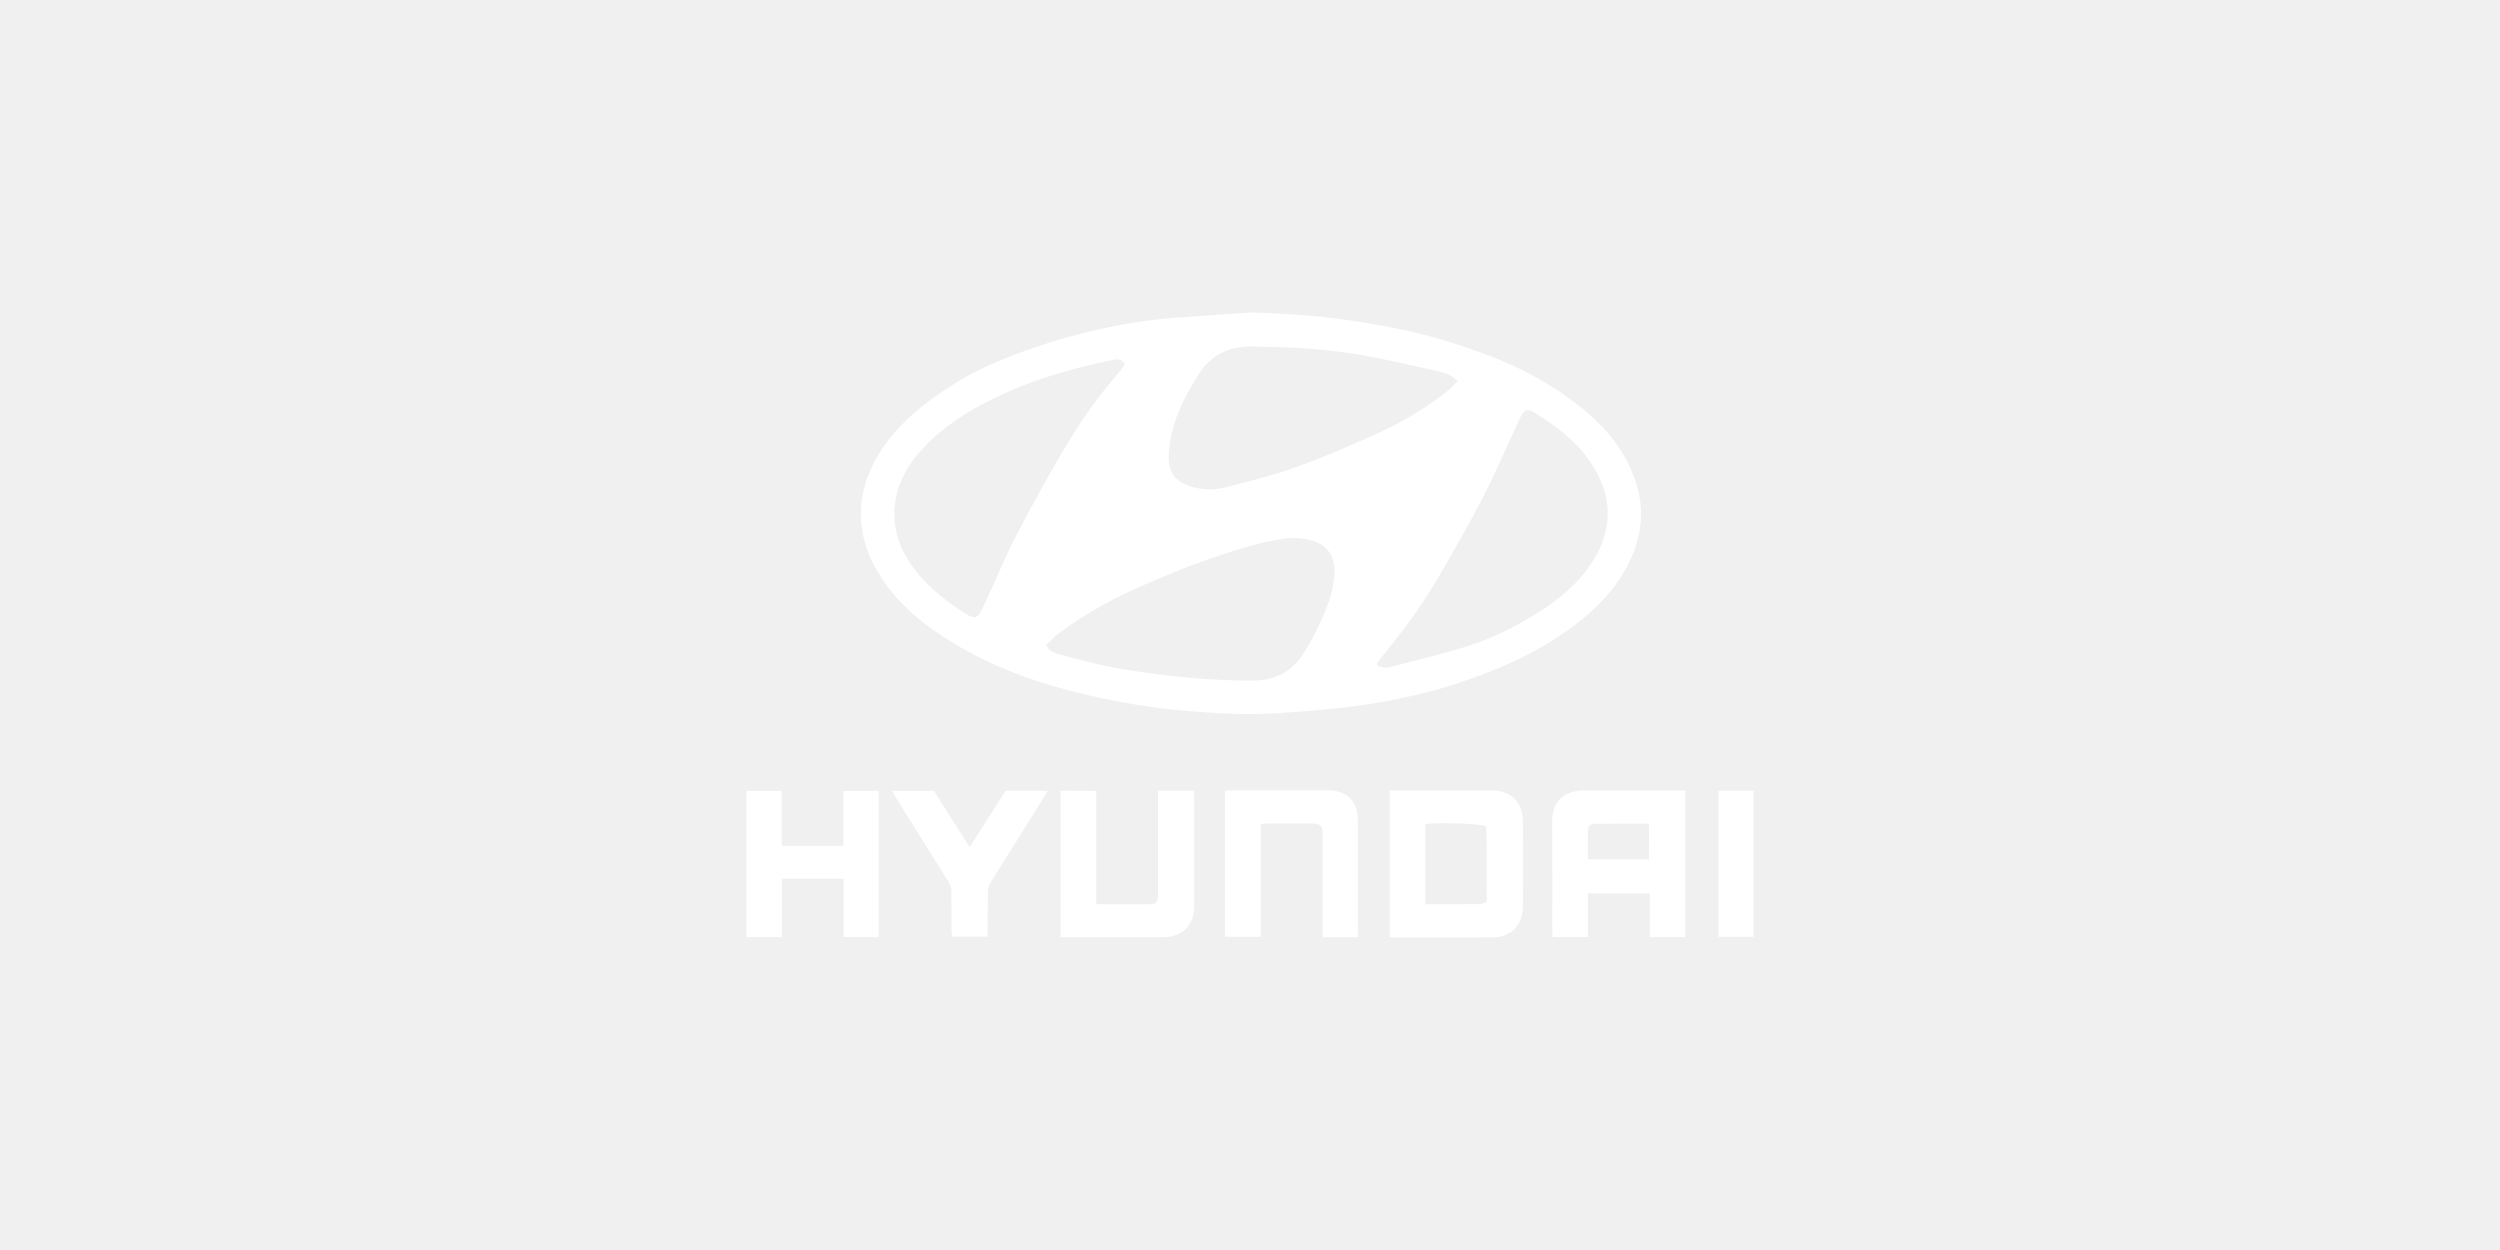
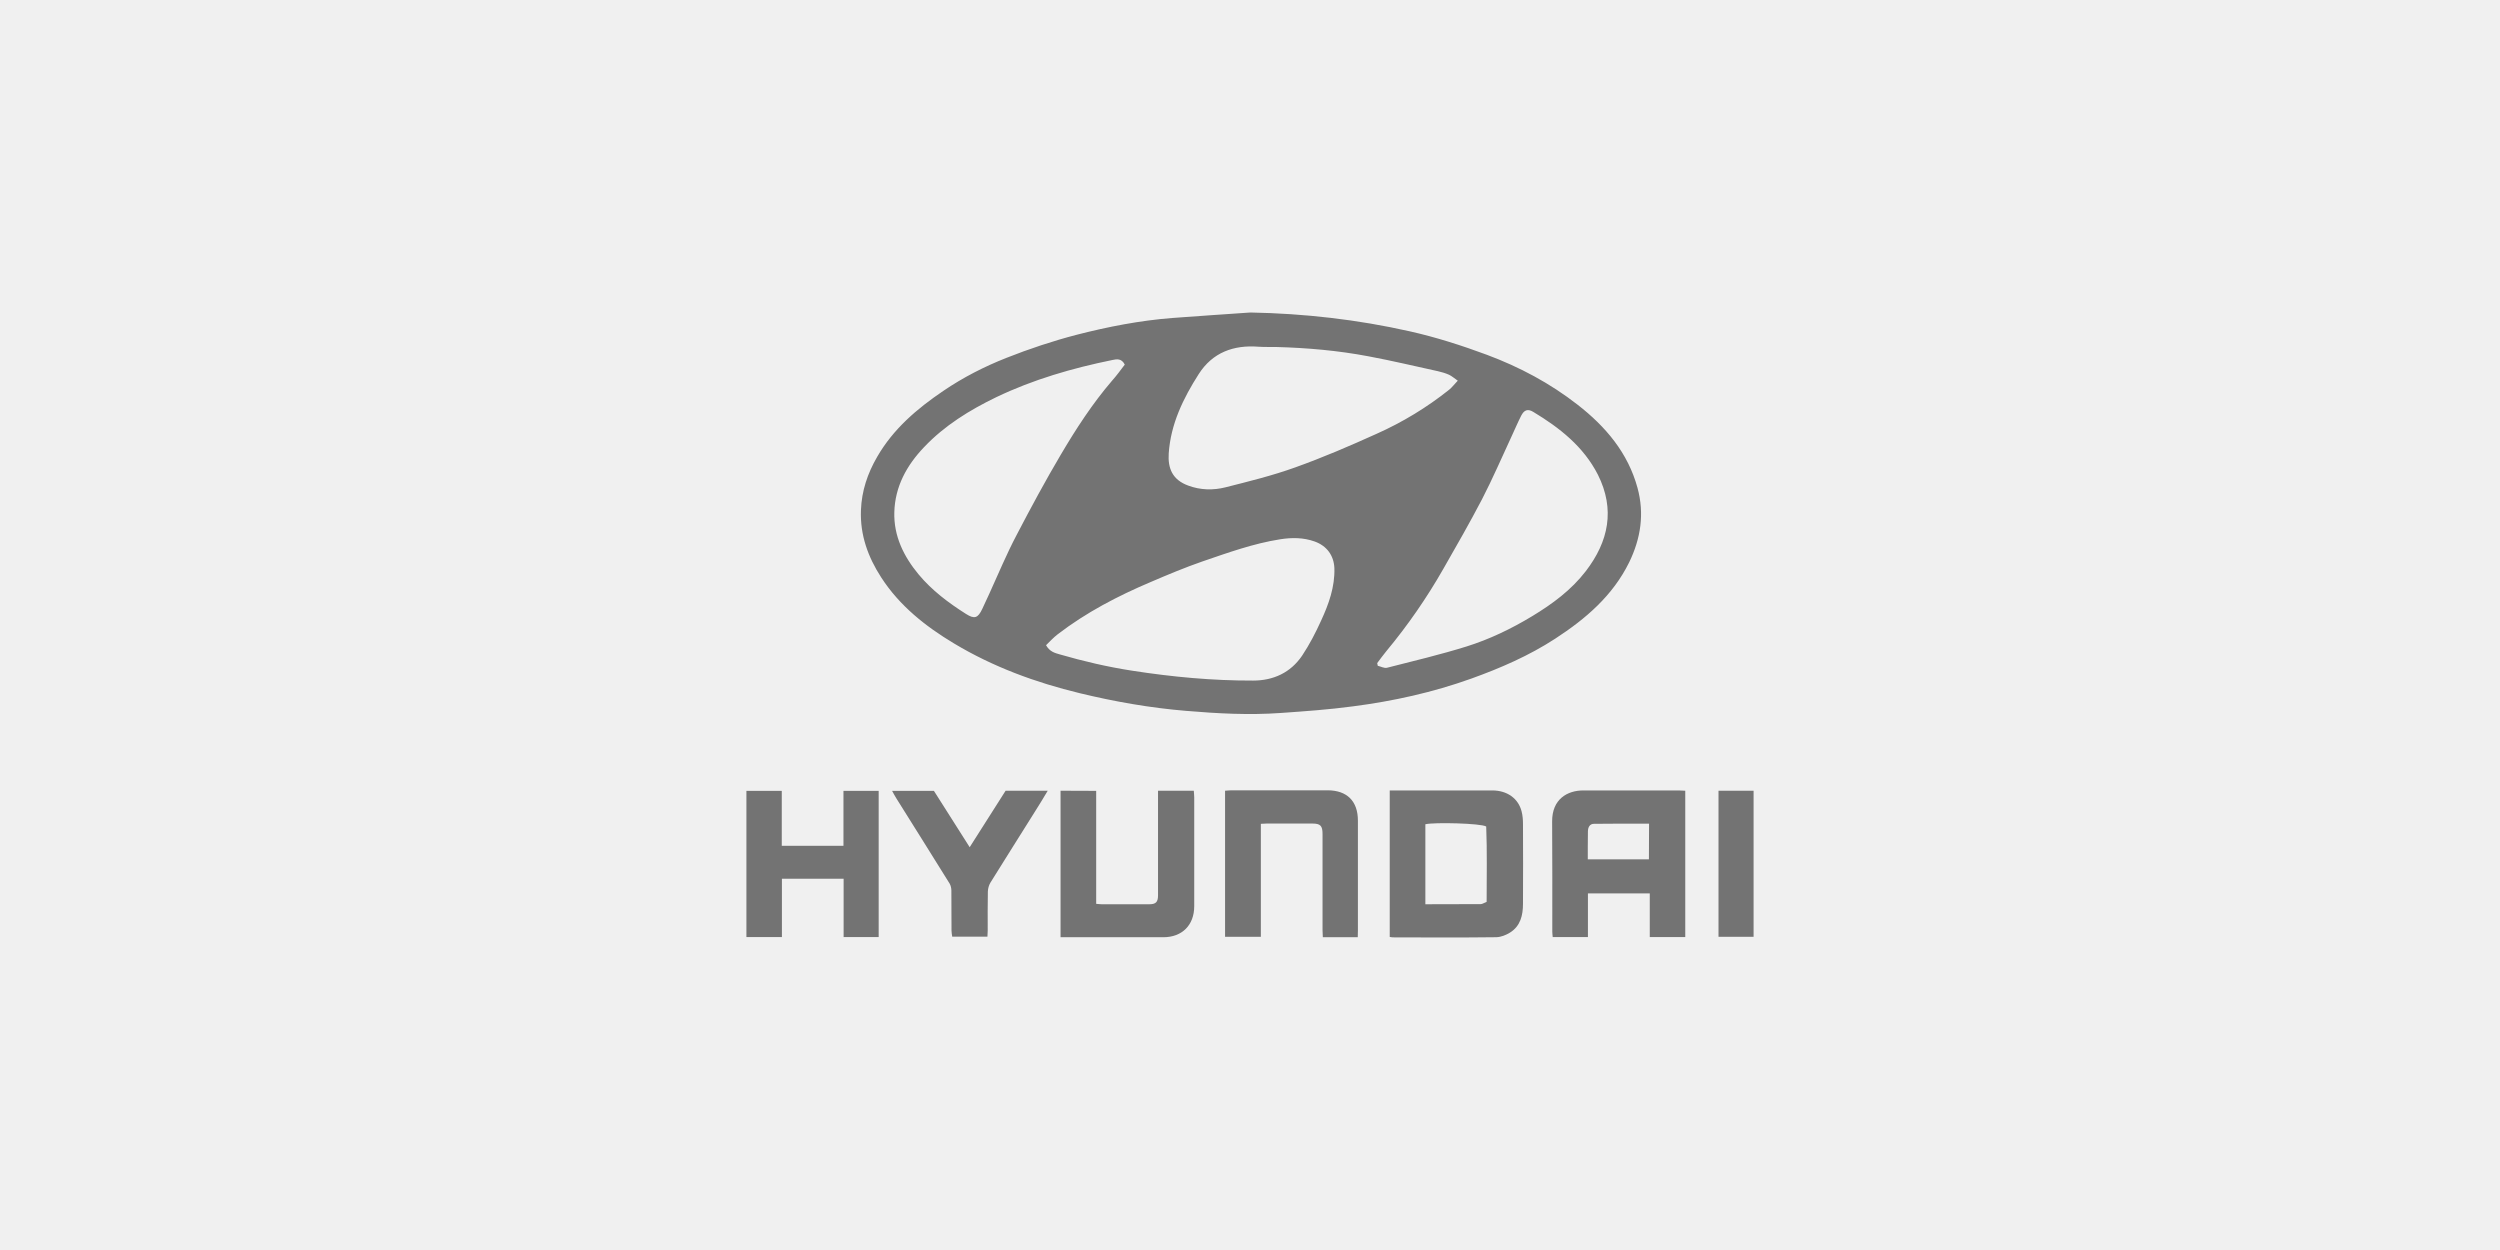
<svg xmlns="http://www.w3.org/2000/svg" width="200" height="100" viewBox="0 0 200 100" fill="none">
-   <mask id="mask0_59_739" style="mask-type:alpha" maskUnits="userSpaceOnUse" x="0" y="0" width="200" height="100">
+   <mask id="mask0_131_831" style="mask-type:alpha" maskUnits="userSpaceOnUse" x="0" y="0" width="200" height="100">
    <rect width="200" height="100" fill="#D9D9D9" />
  </mask>
-   <g mask="url(#mask0_59_739)">
-     <path d="M131.001 39.03C130.235 36.224 128.455 34.128 126.212 32.381C124.003 30.657 121.569 29.361 118.944 28.381C116.938 27.637 114.898 26.983 112.802 26.51C108.599 25.563 104.35 25.079 100.034 25C97.95 25.146 95.865 25.282 93.78 25.439C91.188 25.642 88.641 26.138 86.14 26.78C84.235 27.276 82.342 27.907 80.516 28.629C78.747 29.327 77.046 30.195 75.457 31.277C73.361 32.697 71.456 34.319 70.172 36.551C69.405 37.869 68.932 39.278 68.876 40.81C68.797 42.794 69.439 44.563 70.498 46.197C71.963 48.462 74.037 50.107 76.313 51.471C79.446 53.353 82.849 54.603 86.399 55.46C89.194 56.136 92.022 56.632 94.884 56.869C97.409 57.083 99.922 57.218 102.457 57.038C104.384 56.902 106.322 56.767 108.238 56.508C111.461 56.091 114.628 55.392 117.704 54.288C120.048 53.443 122.313 52.462 124.409 51.099C126.854 49.51 129.018 47.662 130.337 44.98C131.261 43.075 131.565 41.103 131.001 39.03ZM79.142 47.504C78.95 47.91 78.758 48.316 78.578 48.721C78.229 49.454 77.958 49.544 77.282 49.116C75.874 48.225 74.555 47.234 73.485 45.949C72.29 44.507 71.49 42.873 71.546 40.968C71.603 38.917 72.538 37.227 73.924 35.773C75.569 34.038 77.564 32.809 79.705 31.773C82.669 30.353 85.802 29.451 89.002 28.798C89.329 28.73 89.723 28.651 89.982 29.169C89.656 29.598 89.329 30.049 88.957 30.465C87.391 32.291 86.083 34.308 84.866 36.37C83.627 38.466 82.466 40.619 81.339 42.782C80.528 44.315 79.863 45.926 79.142 47.504ZM105.691 49.645C105.252 50.614 104.756 51.572 104.17 52.451C103.246 53.815 101.871 54.446 100.248 54.446C97.003 54.457 93.78 54.153 90.58 53.657C88.608 53.353 86.681 52.902 84.776 52.35C84.393 52.237 83.987 52.147 83.683 51.617C83.987 51.324 84.269 51.009 84.607 50.75C86.895 48.992 89.43 47.673 92.067 46.557C93.431 45.971 94.805 45.397 96.203 44.912C98.243 44.214 100.271 43.481 102.412 43.143C103.347 42.996 104.271 42.996 105.184 43.323C106.142 43.673 106.706 44.428 106.751 45.453C106.796 46.952 106.3 48.327 105.691 49.645ZM103.607 37.396C101.792 38.049 99.91 38.511 98.04 38.985C97.059 39.233 96.034 39.21 95.065 38.849C93.791 38.388 93.419 37.464 93.498 36.269C93.656 33.925 94.659 31.863 95.899 29.924C97.003 28.2 98.682 27.581 100.688 27.738C101.161 27.772 101.646 27.75 102.119 27.761C104.587 27.828 107.044 28.043 109.478 28.505C111.348 28.854 113.196 29.294 115.045 29.699C115.349 29.767 115.642 29.857 115.924 29.981C116.138 30.082 116.329 30.251 116.622 30.454C116.329 30.758 116.16 30.995 115.935 31.175C114.154 32.595 112.205 33.779 110.131 34.703C107.99 35.672 105.815 36.607 103.607 37.396ZM126.866 45.69C125.705 47.2 124.195 48.316 122.572 49.296C120.916 50.299 119.158 51.144 117.321 51.719C115.225 52.372 113.084 52.879 110.965 53.42C110.74 53.477 110.469 53.319 110.221 53.263C110.21 53.195 110.199 53.127 110.176 53.048C110.413 52.733 110.65 52.406 110.909 52.091C112.622 50.028 114.143 47.831 115.473 45.498C116.532 43.65 117.591 41.802 118.572 39.92C119.428 38.264 120.161 36.551 120.949 34.86C121.197 34.331 121.423 33.79 121.693 33.26C121.93 32.798 122.212 32.685 122.651 32.945C124.77 34.218 126.685 35.728 127.835 37.982C129.221 40.754 128.691 43.312 126.866 45.69Z" fill="white" />
-     <path d="M134.291 63.235C131.744 63.235 129.209 63.235 126.662 63.235C125.4 63.235 124.16 63.922 124.171 65.714C124.194 68.655 124.183 71.585 124.183 74.526C124.183 74.673 124.205 74.82 124.217 74.966C125.174 74.966 126.087 74.966 127.034 74.966C127.034 73.794 127.034 72.645 127.034 71.473C128.713 71.473 130.302 71.473 131.981 71.473C131.981 72.656 131.981 73.805 131.981 74.966C132.973 74.966 133.874 74.966 134.821 74.966C134.821 71.056 134.821 67.179 134.821 63.258C134.618 63.246 134.46 63.235 134.291 63.235ZM131.913 68.746C130.302 68.746 128.702 68.746 127.023 68.746C127.023 68.396 127.023 68.047 127.023 67.709C127.023 67.303 127.023 66.897 127.034 66.492C127.045 66.176 127.18 65.906 127.518 65.906C128.972 65.883 130.437 65.894 131.925 65.894C131.913 66.841 131.913 67.765 131.913 68.746Z" fill="white" />
-     <path d="M111.178 63.235C111.37 63.235 111.528 63.235 111.674 63.235C114.243 63.235 116.813 63.235 119.382 63.235C120.565 63.235 121.456 63.866 121.726 64.903C121.816 65.241 121.839 65.602 121.839 65.94C121.85 68.058 121.85 70.177 121.839 72.296C121.839 73.208 121.647 74.076 120.802 74.606C120.475 74.808 120.081 74.966 119.709 74.978C116.948 75.011 114.176 75 111.415 74.989C111.347 74.989 111.28 74.966 111.178 74.955C111.178 71.056 111.178 67.168 111.178 63.235ZM114.029 72.341C115.539 72.341 117.004 72.341 118.458 72.329C118.582 72.329 118.706 72.239 118.931 72.149C118.931 70.121 118.976 68.081 118.897 66.12C118.469 65.861 114.739 65.771 114.029 65.94C114.029 68.058 114.029 70.166 114.029 72.341Z" fill="white" />
-     <path d="M87.695 63.269C87.695 66.289 87.695 69.275 87.695 72.307C87.864 72.318 87.999 72.341 88.134 72.341C89.396 72.341 90.659 72.341 91.932 72.341C92.462 72.341 92.642 72.171 92.642 71.631C92.642 69.028 92.642 66.436 92.642 63.833C92.642 63.652 92.642 63.472 92.642 63.258C93.611 63.258 94.546 63.258 95.504 63.258C95.515 63.461 95.538 63.618 95.538 63.776C95.538 66.683 95.538 69.591 95.538 72.498C95.538 74.008 94.569 74.978 93.07 74.978C90.512 74.978 87.954 74.978 85.396 74.978C85.227 74.978 85.069 74.978 84.844 74.978C84.844 71.056 84.844 67.179 84.844 63.258C85.79 63.269 86.703 63.269 87.695 63.269Z" fill="white" />
-     <path d="M62.541 63.269C62.541 64.746 62.541 66.188 62.541 67.664C64.198 67.664 65.798 67.664 67.477 67.664C67.477 66.21 67.477 64.757 67.477 63.269C68.446 63.269 69.348 63.269 70.294 63.269C70.294 67.168 70.294 71.056 70.294 74.966C69.37 74.966 68.469 74.966 67.489 74.966C67.489 73.411 67.489 71.856 67.489 70.301C65.821 70.301 64.221 70.301 62.553 70.301C62.553 71.856 62.553 73.4 62.553 74.966C61.572 74.966 60.671 74.966 59.713 74.966C59.713 71.067 59.713 67.191 59.713 63.269C60.626 63.269 61.55 63.269 62.541 63.269Z" fill="white" />
-     <path d="M108.621 74.978C107.663 74.978 106.773 74.978 105.826 74.978C105.815 74.786 105.803 74.606 105.803 74.425C105.803 71.856 105.803 69.287 105.803 66.718C105.803 66.064 105.634 65.884 104.992 65.884C103.775 65.884 102.547 65.884 101.33 65.884C101.194 65.884 101.059 65.895 100.868 65.906C100.868 68.915 100.868 71.901 100.868 74.944C99.887 74.944 98.963 74.944 98.005 74.944C98.005 71.067 98.005 67.18 98.005 63.258C98.197 63.247 98.366 63.224 98.524 63.224C101.082 63.224 103.64 63.224 106.198 63.224C107.764 63.224 108.632 64.092 108.632 65.647C108.632 68.588 108.632 71.518 108.632 74.459C108.621 74.617 108.621 74.764 108.621 74.978Z" fill="white" />
-     <path d="M71.366 63.269C72.515 63.269 73.586 63.269 74.713 63.269C75.637 64.723 76.583 66.21 77.575 67.777C78.555 66.233 79.502 64.745 80.448 63.258C81.553 63.258 82.646 63.258 83.818 63.258C83.469 63.844 83.153 64.373 82.826 64.88C81.632 66.796 80.415 68.701 79.231 70.616C79.108 70.819 79.04 71.078 79.029 71.315C79.006 72.352 79.017 73.388 79.017 74.437C79.017 74.583 79.006 74.741 78.995 74.932C78.048 74.932 77.135 74.932 76.178 74.932C76.155 74.775 76.121 74.606 76.121 74.448C76.121 73.377 76.121 72.307 76.11 71.247C76.11 71.067 76.065 70.853 75.975 70.695C74.555 68.408 73.124 66.131 71.692 63.844C71.591 63.686 71.501 63.506 71.366 63.269Z" fill="white" />
-     <path d="M137.481 63.258C138.428 63.258 139.34 63.258 140.287 63.258C140.287 67.145 140.287 71.022 140.287 74.944C139.352 74.944 138.439 74.944 137.481 74.944C137.481 71.067 137.481 67.191 137.481 63.258Z" fill="white" />
+   <g mask="url(#mask0_131_831)">
+     <path d="M131.001 39.03C130.235 36.224 128.455 34.128 126.212 32.381C124.003 30.657 121.569 29.361 118.944 28.381C116.938 27.637 114.898 26.983 112.802 26.51C108.599 25.563 104.35 25.079 100.034 25C97.95 25.146 95.865 25.282 93.78 25.439C91.188 25.642 88.641 26.138 86.14 26.78C84.235 27.276 82.342 27.907 80.516 28.629C78.747 29.327 77.046 30.195 75.457 31.277C73.361 32.697 71.456 34.319 70.172 36.551C69.405 37.869 68.932 39.278 68.876 40.81C68.797 42.794 69.439 44.563 70.498 46.197C71.963 48.462 74.037 50.107 76.313 51.471C79.446 53.353 82.849 54.603 86.399 55.46C89.194 56.136 92.022 56.632 94.884 56.869C97.409 57.083 99.922 57.218 102.457 57.038C104.384 56.902 106.322 56.767 108.238 56.508C111.461 56.091 114.628 55.392 117.704 54.288C120.048 53.443 122.313 52.462 124.409 51.099C126.854 49.51 129.018 47.662 130.337 44.98C131.261 43.075 131.565 41.103 131.001 39.03ZM79.142 47.504C78.95 47.91 78.758 48.316 78.578 48.721C78.229 49.454 77.958 49.544 77.282 49.116C75.874 48.225 74.555 47.234 73.485 45.949C72.29 44.507 71.49 42.873 71.546 40.968C71.603 38.917 72.538 37.227 73.924 35.773C75.569 34.038 77.564 32.809 79.705 31.773C82.669 30.353 85.802 29.451 89.002 28.798C89.329 28.73 89.723 28.651 89.982 29.169C89.656 29.598 89.329 30.049 88.957 30.465C87.391 32.291 86.083 34.308 84.866 36.37C83.627 38.466 82.466 40.619 81.339 42.782C80.528 44.315 79.863 45.926 79.142 47.504ZM105.691 49.645C105.252 50.614 104.756 51.572 104.17 52.451C103.246 53.815 101.871 54.446 100.248 54.446C97.003 54.457 93.78 54.153 90.58 53.657C88.608 53.353 86.681 52.902 84.776 52.35C84.393 52.237 83.987 52.147 83.683 51.617C83.987 51.324 84.269 51.009 84.607 50.75C86.895 48.992 89.43 47.673 92.067 46.557C93.431 45.971 94.805 45.397 96.203 44.912C98.243 44.214 100.271 43.481 102.412 43.143C103.347 42.996 104.271 42.996 105.184 43.323C106.142 43.673 106.706 44.428 106.751 45.453C106.796 46.952 106.3 48.327 105.691 49.645ZM103.607 37.396C101.792 38.049 99.91 38.511 98.04 38.985C97.059 39.233 96.034 39.21 95.065 38.849C93.791 38.388 93.419 37.464 93.498 36.269C93.656 33.925 94.659 31.863 95.899 29.924C97.003 28.2 98.682 27.581 100.688 27.738C101.161 27.772 101.646 27.75 102.119 27.761C104.587 27.828 107.044 28.043 109.478 28.505C111.348 28.854 113.196 29.294 115.045 29.699C115.349 29.767 115.642 29.857 115.924 29.981C116.138 30.082 116.329 30.251 116.622 30.454C116.329 30.758 116.16 30.995 115.935 31.175C114.154 32.595 112.205 33.779 110.131 34.703C107.99 35.672 105.815 36.607 103.607 37.396ZM126.866 45.69C125.705 47.2 124.195 48.316 122.572 49.296C120.916 50.299 119.158 51.144 117.321 51.719C115.225 52.372 113.084 52.879 110.965 53.42C110.74 53.477 110.469 53.319 110.221 53.263C110.21 53.195 110.199 53.127 110.176 53.048C110.413 52.733 110.65 52.406 110.909 52.091C112.622 50.028 114.143 47.831 115.473 45.498C116.532 43.65 117.591 41.802 118.572 39.92C119.428 38.264 120.161 36.551 120.949 34.86C121.197 34.331 121.423 33.79 121.693 33.26C121.93 32.798 122.212 32.685 122.651 32.945C124.77 34.218 126.685 35.728 127.835 37.982C129.221 40.754 128.691 43.312 126.866 45.69Z" fill="#737373" />
+     <path d="M134.291 63.235C131.744 63.235 129.209 63.235 126.662 63.235C125.4 63.235 124.16 63.922 124.171 65.714C124.194 68.656 124.183 71.585 124.183 74.527C124.183 74.673 124.205 74.82 124.217 74.966C125.174 74.966 126.087 74.966 127.034 74.966C127.034 73.794 127.034 72.645 127.034 71.473C128.713 71.473 130.302 71.473 131.981 71.473C131.981 72.656 131.981 73.805 131.981 74.966C132.973 74.966 133.874 74.966 134.821 74.966C134.821 71.056 134.821 67.179 134.821 63.258C134.618 63.246 134.46 63.235 134.291 63.235ZM131.913 68.746C130.302 68.746 128.702 68.746 127.023 68.746C127.023 68.396 127.023 68.047 127.023 67.709C127.023 67.303 127.023 66.897 127.034 66.492C127.045 66.176 127.18 65.906 127.518 65.906C128.972 65.883 130.437 65.895 131.925 65.895C131.913 66.841 131.913 67.765 131.913 68.746Z" fill="#737373" />
+     <path d="M111.178 63.235C111.37 63.235 111.528 63.235 111.674 63.235C114.243 63.235 116.813 63.235 119.382 63.235C120.565 63.235 121.456 63.866 121.726 64.903C121.816 65.241 121.839 65.602 121.839 65.94C121.85 68.058 121.85 70.177 121.839 72.295C121.839 73.208 121.647 74.076 120.802 74.606C120.475 74.808 120.081 74.966 119.709 74.977C116.948 75.011 114.176 75 111.415 74.989C111.347 74.989 111.28 74.966 111.178 74.955C111.178 71.056 111.178 67.168 111.178 63.235ZM114.029 72.34C115.539 72.34 117.004 72.34 118.458 72.329C118.582 72.329 118.706 72.239 118.931 72.149C118.931 70.12 118.976 68.081 118.897 66.12C118.469 65.861 114.739 65.771 114.029 65.94C114.029 68.058 114.029 70.165 114.029 72.34Z" fill="#737373" />
+     <path d="M87.695 63.269C87.695 66.289 87.695 69.275 87.695 72.307C87.864 72.318 87.999 72.341 88.134 72.341C89.396 72.341 90.659 72.341 91.932 72.341C92.462 72.341 92.642 72.172 92.642 71.631C92.642 69.028 92.642 66.436 92.642 63.833C92.642 63.652 92.642 63.472 92.642 63.258C93.611 63.258 94.546 63.258 95.504 63.258C95.515 63.461 95.538 63.618 95.538 63.776C95.538 66.684 95.538 69.591 95.538 72.498C95.538 74.008 94.569 74.978 93.07 74.978C90.512 74.978 87.954 74.978 85.396 74.978C85.227 74.978 85.069 74.978 84.844 74.978C84.844 71.056 84.844 67.179 84.844 63.258C85.79 63.269 86.703 63.269 87.695 63.269Z" fill="#737373" />
+     <path d="M62.541 63.269C62.541 64.746 62.541 66.188 62.541 67.664C64.198 67.664 65.798 67.664 67.477 67.664C67.477 66.21 67.477 64.757 67.477 63.269C68.446 63.269 69.348 63.269 70.294 63.269C70.294 67.168 70.294 71.056 70.294 74.966C69.37 74.966 68.469 74.966 67.489 74.966C67.489 73.411 67.489 71.856 67.489 70.301C65.821 70.301 64.221 70.301 62.553 70.301C62.553 71.856 62.553 73.4 62.553 74.966C61.572 74.966 60.671 74.966 59.713 74.966C59.713 71.067 59.713 67.191 59.713 63.269C60.626 63.269 61.55 63.269 62.541 63.269Z" fill="#737373" />
+     <path d="M108.621 74.978C107.663 74.978 106.773 74.978 105.826 74.978C105.815 74.786 105.803 74.606 105.803 74.425C105.803 71.856 105.803 69.287 105.803 66.718C105.803 66.064 105.634 65.884 104.992 65.884C103.775 65.884 102.547 65.884 101.33 65.884C101.194 65.884 101.059 65.895 100.868 65.906C100.868 68.915 100.868 71.901 100.868 74.944C99.887 74.944 98.963 74.944 98.005 74.944C98.005 71.067 98.005 67.18 98.005 63.258C98.197 63.247 98.366 63.224 98.524 63.224C101.082 63.224 103.64 63.224 106.198 63.224C107.764 63.224 108.632 64.092 108.632 65.647C108.632 68.588 108.632 71.518 108.632 74.459C108.621 74.617 108.621 74.763 108.621 74.978Z" fill="#737373" />
+     <path d="M71.366 63.269C72.515 63.269 73.586 63.269 74.713 63.269C75.637 64.723 76.583 66.21 77.575 67.777C78.555 66.233 79.502 64.745 80.448 63.258C81.553 63.258 82.646 63.258 83.818 63.258C83.469 63.844 83.153 64.373 82.826 64.88C81.632 66.796 80.415 68.701 79.231 70.616C79.108 70.819 79.04 71.079 79.029 71.315C79.006 72.352 79.017 73.389 79.017 74.437C79.017 74.583 79.006 74.741 78.995 74.933C78.048 74.933 77.135 74.933 76.178 74.933C76.155 74.775 76.121 74.606 76.121 74.448C76.121 73.377 76.121 72.307 76.11 71.248C76.11 71.067 76.065 70.853 75.975 70.695C74.555 68.408 73.124 66.131 71.692 63.844C71.591 63.686 71.501 63.506 71.366 63.269Z" fill="#737373" />
+     <path d="M137.481 63.258C138.428 63.258 139.34 63.258 140.287 63.258C140.287 67.146 140.287 71.022 140.287 74.944C139.352 74.944 138.439 74.944 137.481 74.944C137.481 71.067 137.481 67.191 137.481 63.258Z" fill="#737373" />
  </g>
</svg>
